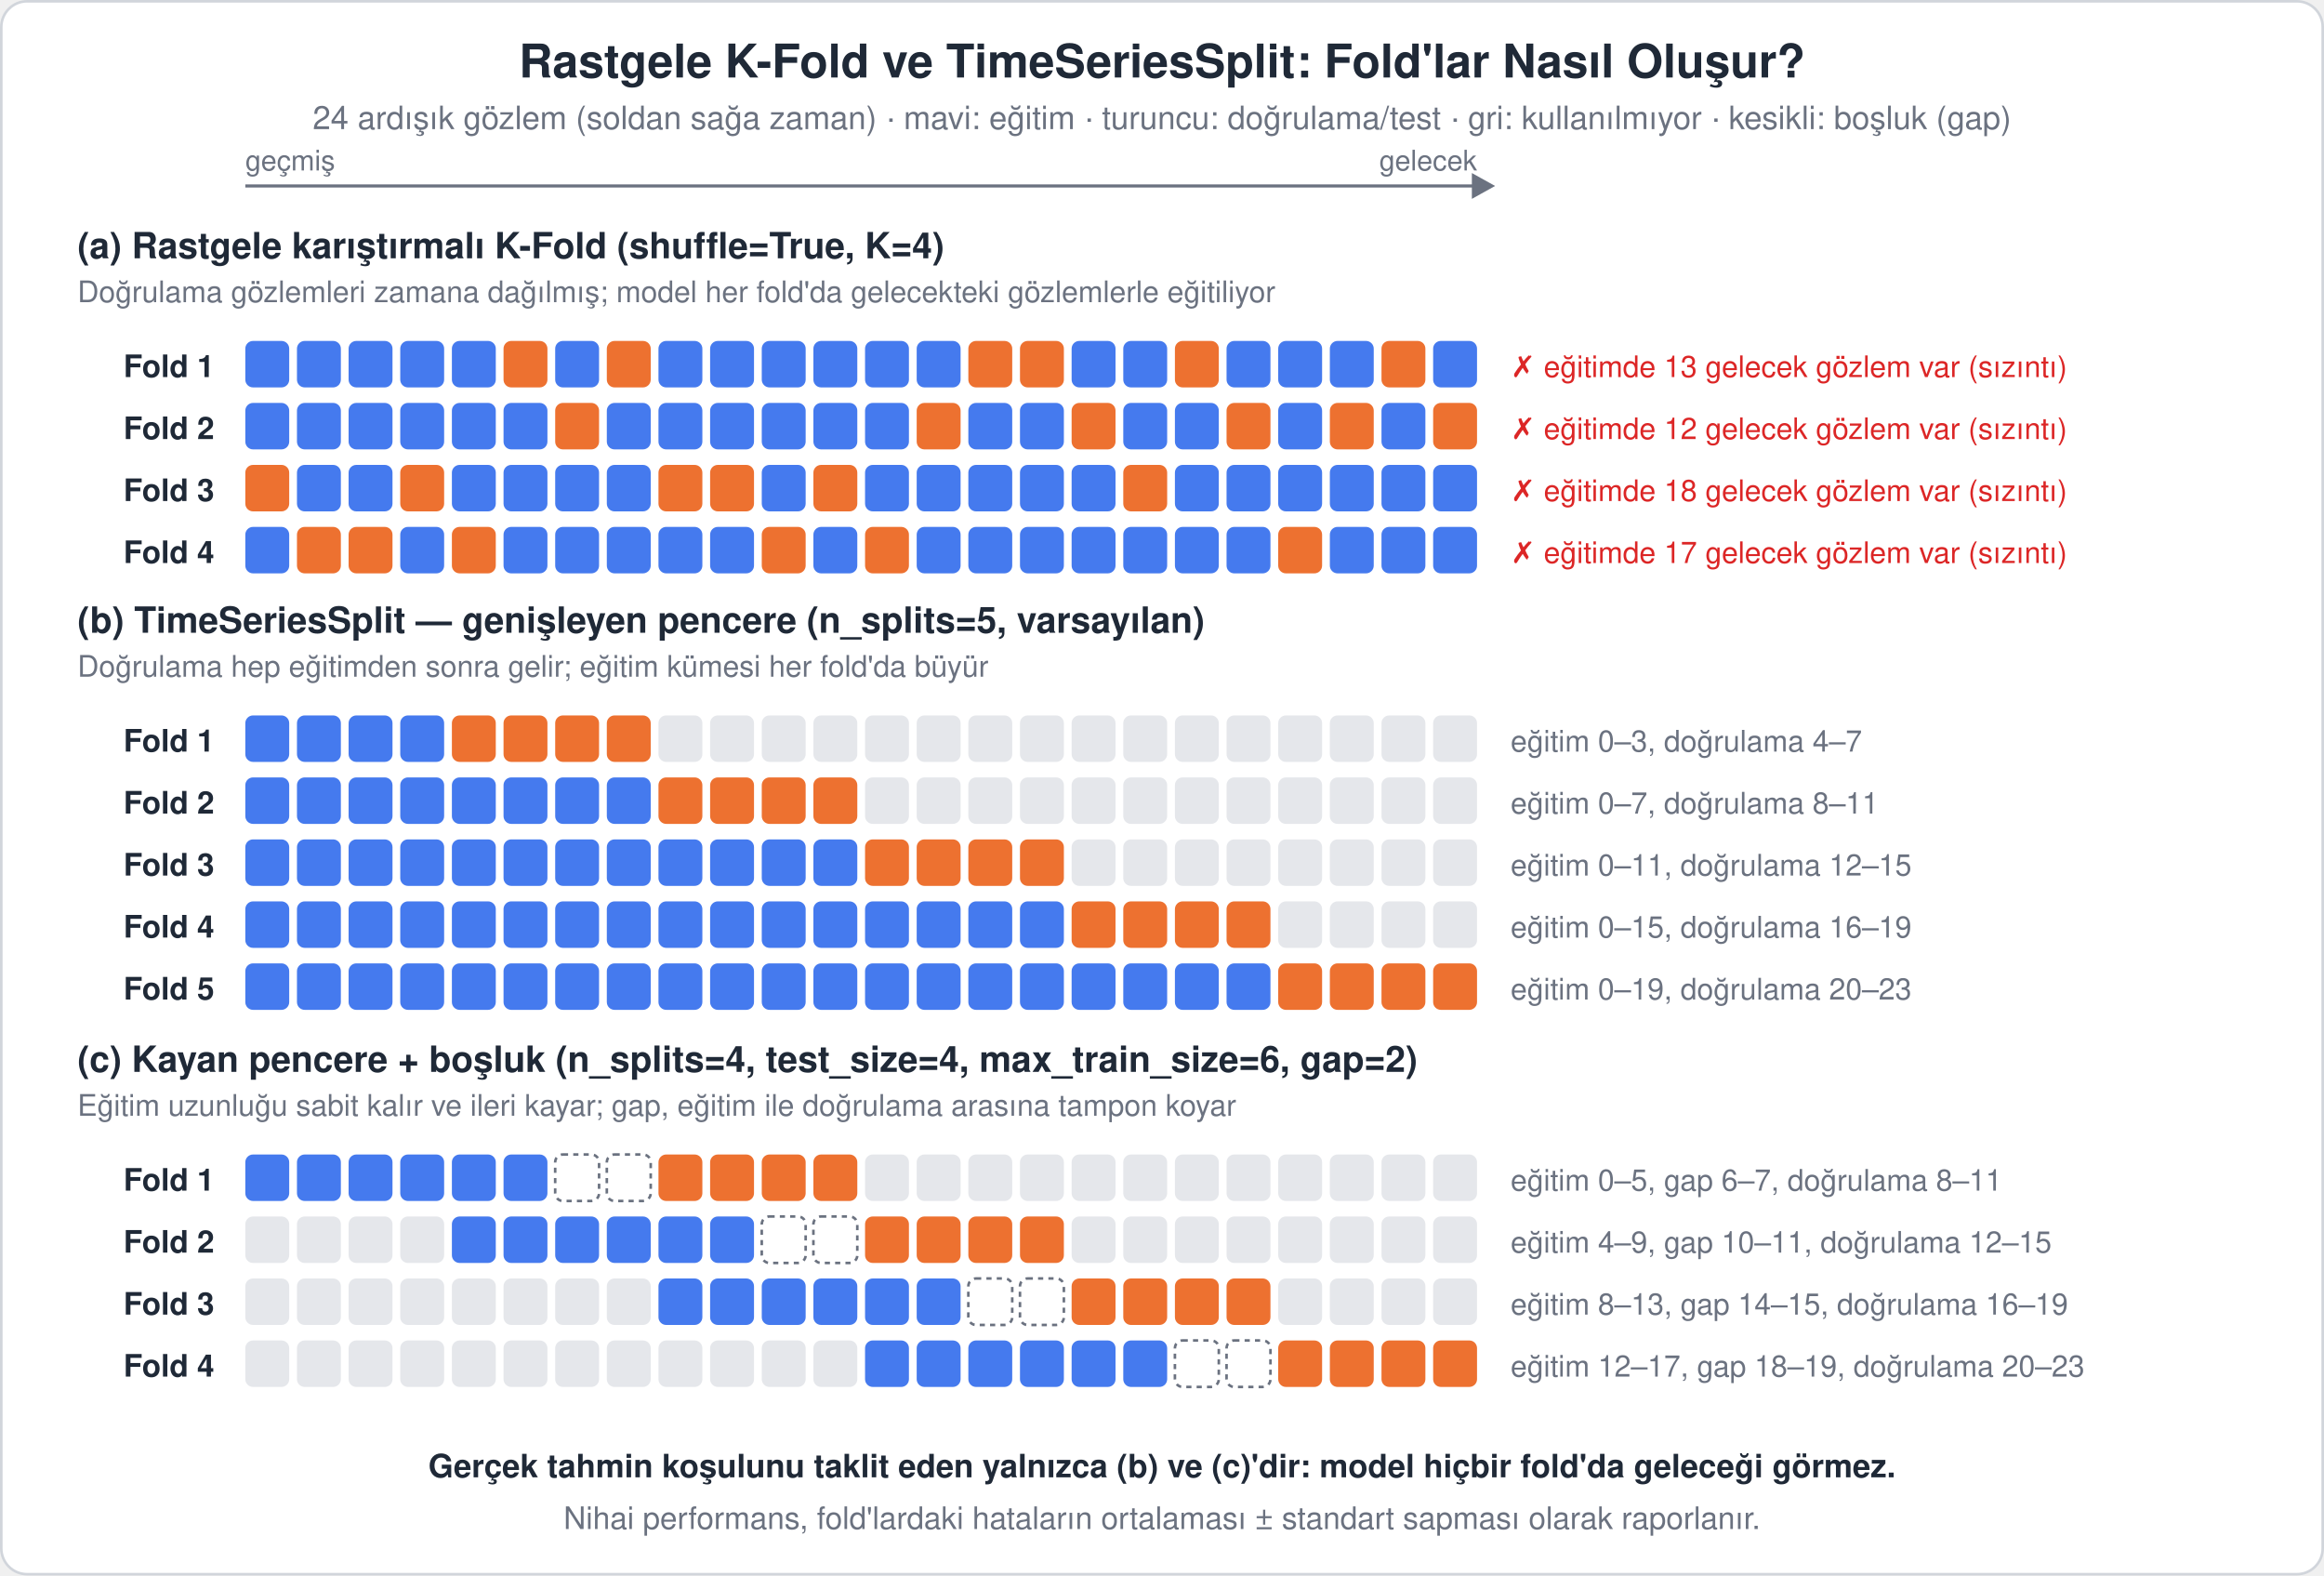
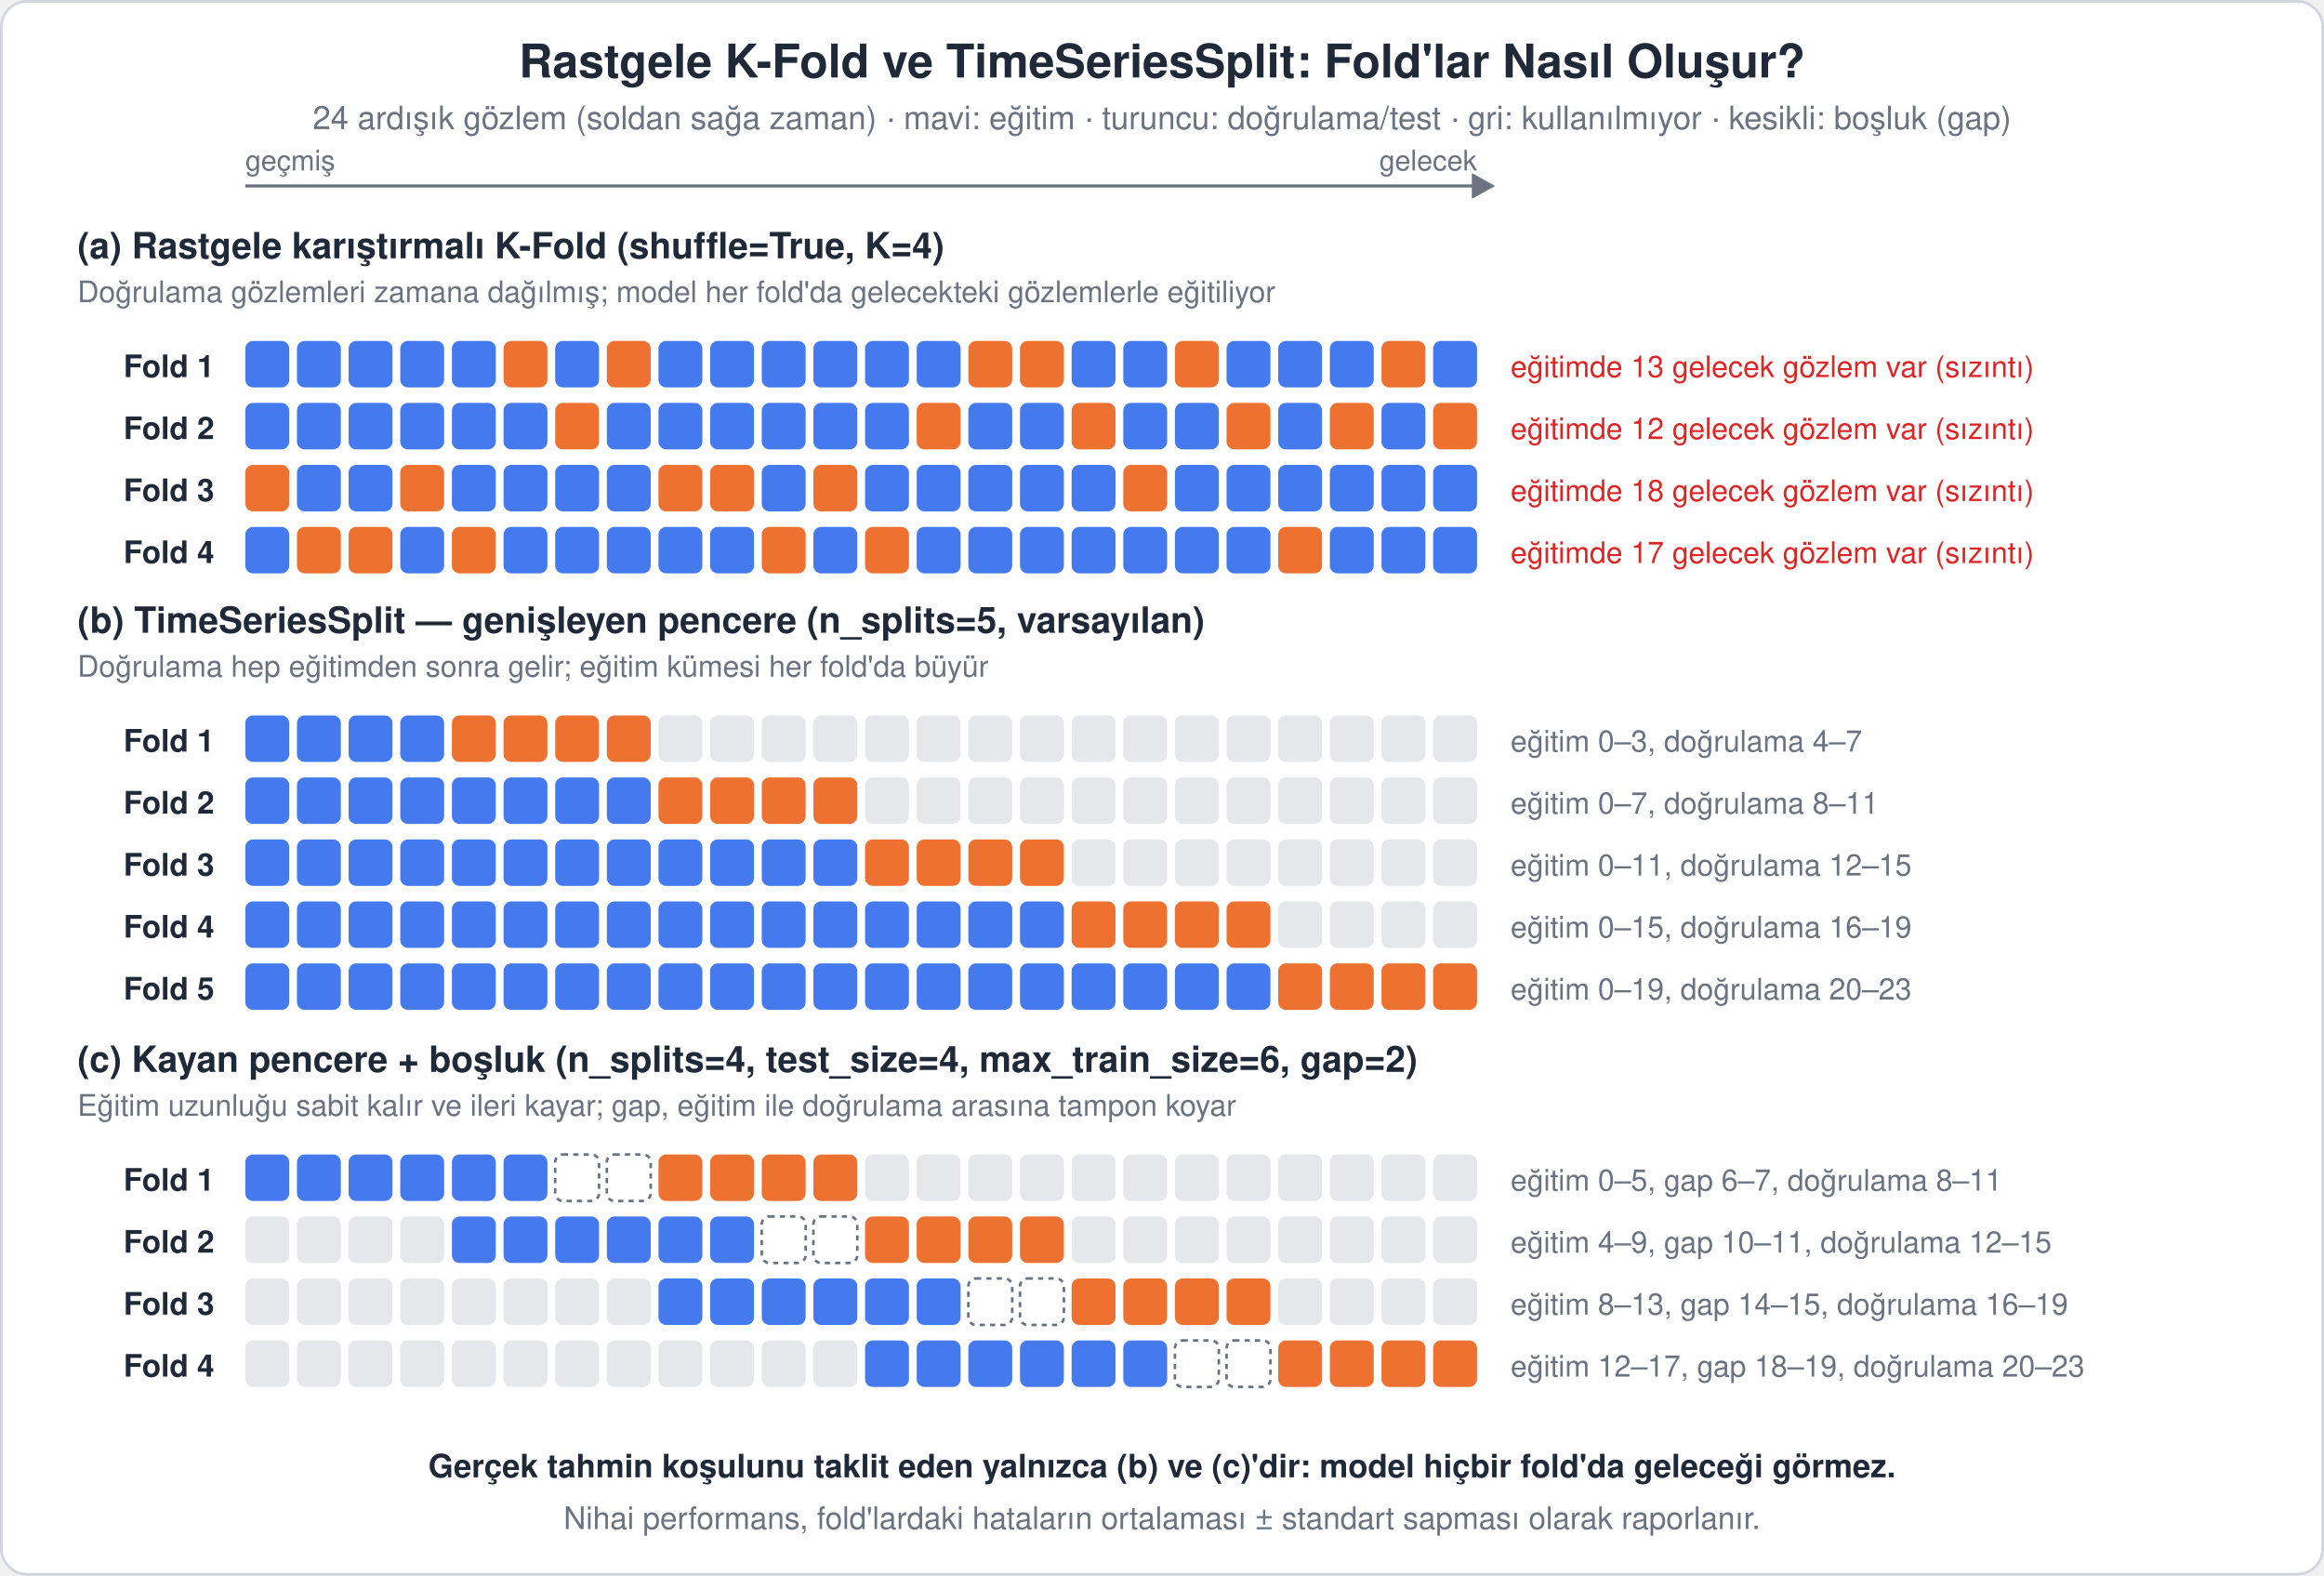
<svg xmlns="http://www.w3.org/2000/svg" width="900" height="610" viewBox="0 0 900 610">
  <rect x="0.5" y="0.5" width="899" height="609" rx="10" fill="#ffffff" stroke="#d1d5db" />
  <text x="450.0" y="30.0" font-family="Segoe UI, Helvetica, Arial, sans-serif" font-size="18" fill="#1f2937" text-anchor="middle" font-weight="bold">Rastgele K-Fold ve TimeSeriesSplit: Fold'lar Nasıl Oluşur?</text>
  <text x="450.0" y="50.0" font-family="Segoe UI, Helvetica, Arial, sans-serif" font-size="12.5" fill="#6b7280" text-anchor="middle" font-weight="normal">24 ardışık gözlem (soldan sağa zaman) · mavi: eğitim · turuncu: doğrulama/test · gri: kullanılmıyor · kesikli: boşluk (gap)</text>
  <line x1="95" y1="72" x2="572" y2="72" stroke="#6b7280" stroke-width="1.2" />
  <polygon points="579,72 570,67 570,77" fill="#6b7280" />
  <text x="95.0" y="66.0" font-family="Segoe UI, Helvetica, Arial, sans-serif" font-size="11" fill="#6b7280" text-anchor="start" font-weight="normal">geçmiş</text>
  <text x="572.0" y="66.0" font-family="Segoe UI, Helvetica, Arial, sans-serif" font-size="11" fill="#6b7280" text-anchor="end" font-weight="normal">gelecek</text>
  <text x="30.0" y="100.0" font-family="Segoe UI, Helvetica, Arial, sans-serif" font-size="14" fill="#1f2937" text-anchor="start" font-weight="bold">(a) Rastgele karıştırmalı K-Fold (shuffle=True, K=4)</text>
  <text x="30.0" y="117.0" font-family="Segoe UI, Helvetica, Arial, sans-serif" font-size="11.5" fill="#6b7280" text-anchor="start" font-weight="normal">Doğrulama gözlemleri zamana dağılmış; model her fold'da gelecekteki gözlemlerle eğitiliyor</text>
  <text x="83.0" y="146.0" font-family="Segoe UI, Helvetica, Arial, sans-serif" font-size="12" fill="#1f2937" text-anchor="end" font-weight="bold">Fold 1</text>
  <rect x="95" y="132" width="17" height="18" rx="3" fill="#2563eb" fill-opacity="0.85" />
  <rect x="115" y="132" width="17" height="18" rx="3" fill="#2563eb" fill-opacity="0.85" />
  <rect x="135" y="132" width="17" height="18" rx="3" fill="#2563eb" fill-opacity="0.85" />
  <rect x="155" y="132" width="17" height="18" rx="3" fill="#2563eb" fill-opacity="0.85" />
  <rect x="175" y="132" width="17" height="18" rx="3" fill="#2563eb" fill-opacity="0.85" />
  <rect x="195" y="132" width="17" height="18" rx="3" fill="#ea580c" fill-opacity="0.85" />
  <rect x="215" y="132" width="17" height="18" rx="3" fill="#2563eb" fill-opacity="0.85" />
  <rect x="235" y="132" width="17" height="18" rx="3" fill="#ea580c" fill-opacity="0.85" />
  <rect x="255" y="132" width="17" height="18" rx="3" fill="#2563eb" fill-opacity="0.85" />
  <rect x="275" y="132" width="17" height="18" rx="3" fill="#2563eb" fill-opacity="0.85" />
  <rect x="295" y="132" width="17" height="18" rx="3" fill="#2563eb" fill-opacity="0.85" />
  <rect x="315" y="132" width="17" height="18" rx="3" fill="#2563eb" fill-opacity="0.85" />
  <rect x="335" y="132" width="17" height="18" rx="3" fill="#2563eb" fill-opacity="0.85" />
  <rect x="355" y="132" width="17" height="18" rx="3" fill="#2563eb" fill-opacity="0.85" />
  <rect x="375" y="132" width="17" height="18" rx="3" fill="#ea580c" fill-opacity="0.85" />
  <rect x="395" y="132" width="17" height="18" rx="3" fill="#ea580c" fill-opacity="0.85" />
  <rect x="415" y="132" width="17" height="18" rx="3" fill="#2563eb" fill-opacity="0.85" />
  <rect x="435" y="132" width="17" height="18" rx="3" fill="#2563eb" fill-opacity="0.85" />
  <rect x="455" y="132" width="17" height="18" rx="3" fill="#ea580c" fill-opacity="0.85" />
  <rect x="475" y="132" width="17" height="18" rx="3" fill="#2563eb" fill-opacity="0.85" />
  <rect x="495" y="132" width="17" height="18" rx="3" fill="#2563eb" fill-opacity="0.85" />
  <rect x="515" y="132" width="17" height="18" rx="3" fill="#2563eb" fill-opacity="0.85" />
  <rect x="535" y="132" width="17" height="18" rx="3" fill="#ea580c" fill-opacity="0.85" />
  <rect x="555" y="132" width="17" height="18" rx="3" fill="#2563eb" fill-opacity="0.85" />
-   <text x="585.0" y="146.0" font-family="Segoe UI, Helvetica, Arial, sans-serif" font-size="11.5" fill="#dc2626" text-anchor="start" font-weight="normal">✗ eğitimde 13 gelecek gözlem var (sızıntı)</text>
+   <text x="585.0" y="146.0" font-family="Segoe UI, Helvetica, Arial, sans-serif" font-size="11.5" fill="#dc2626" text-anchor="start" font-weight="normal">eğitimde 13 gelecek gözlem var (sızıntı)</text>
  <text x="83.0" y="170.0" font-family="Segoe UI, Helvetica, Arial, sans-serif" font-size="12" fill="#1f2937" text-anchor="end" font-weight="bold">Fold 2</text>
  <rect x="95" y="156" width="17" height="18" rx="3" fill="#2563eb" fill-opacity="0.85" />
  <rect x="115" y="156" width="17" height="18" rx="3" fill="#2563eb" fill-opacity="0.85" />
  <rect x="135" y="156" width="17" height="18" rx="3" fill="#2563eb" fill-opacity="0.85" />
  <rect x="155" y="156" width="17" height="18" rx="3" fill="#2563eb" fill-opacity="0.85" />
  <rect x="175" y="156" width="17" height="18" rx="3" fill="#2563eb" fill-opacity="0.85" />
  <rect x="195" y="156" width="17" height="18" rx="3" fill="#2563eb" fill-opacity="0.85" />
  <rect x="215" y="156" width="17" height="18" rx="3" fill="#ea580c" fill-opacity="0.85" />
  <rect x="235" y="156" width="17" height="18" rx="3" fill="#2563eb" fill-opacity="0.85" />
  <rect x="255" y="156" width="17" height="18" rx="3" fill="#2563eb" fill-opacity="0.85" />
  <rect x="275" y="156" width="17" height="18" rx="3" fill="#2563eb" fill-opacity="0.85" />
  <rect x="295" y="156" width="17" height="18" rx="3" fill="#2563eb" fill-opacity="0.85" />
  <rect x="315" y="156" width="17" height="18" rx="3" fill="#2563eb" fill-opacity="0.85" />
  <rect x="335" y="156" width="17" height="18" rx="3" fill="#2563eb" fill-opacity="0.85" />
  <rect x="355" y="156" width="17" height="18" rx="3" fill="#ea580c" fill-opacity="0.85" />
  <rect x="375" y="156" width="17" height="18" rx="3" fill="#2563eb" fill-opacity="0.85" />
  <rect x="395" y="156" width="17" height="18" rx="3" fill="#2563eb" fill-opacity="0.85" />
  <rect x="415" y="156" width="17" height="18" rx="3" fill="#ea580c" fill-opacity="0.85" />
  <rect x="435" y="156" width="17" height="18" rx="3" fill="#2563eb" fill-opacity="0.85" />
  <rect x="455" y="156" width="17" height="18" rx="3" fill="#2563eb" fill-opacity="0.85" />
  <rect x="475" y="156" width="17" height="18" rx="3" fill="#ea580c" fill-opacity="0.85" />
  <rect x="495" y="156" width="17" height="18" rx="3" fill="#2563eb" fill-opacity="0.85" />
  <rect x="515" y="156" width="17" height="18" rx="3" fill="#ea580c" fill-opacity="0.85" />
  <rect x="535" y="156" width="17" height="18" rx="3" fill="#2563eb" fill-opacity="0.85" />
  <rect x="555" y="156" width="17" height="18" rx="3" fill="#ea580c" fill-opacity="0.85" />
-   <text x="585.0" y="170.0" font-family="Segoe UI, Helvetica, Arial, sans-serif" font-size="11.5" fill="#dc2626" text-anchor="start" font-weight="normal">✗ eğitimde 12 gelecek gözlem var (sızıntı)</text>
+   <text x="585.0" y="170.0" font-family="Segoe UI, Helvetica, Arial, sans-serif" font-size="11.5" fill="#dc2626" text-anchor="start" font-weight="normal">eğitimde 12 gelecek gözlem var (sızıntı)</text>
  <text x="83.0" y="194.0" font-family="Segoe UI, Helvetica, Arial, sans-serif" font-size="12" fill="#1f2937" text-anchor="end" font-weight="bold">Fold 3</text>
  <rect x="95" y="180" width="17" height="18" rx="3" fill="#ea580c" fill-opacity="0.85" />
  <rect x="115" y="180" width="17" height="18" rx="3" fill="#2563eb" fill-opacity="0.85" />
  <rect x="135" y="180" width="17" height="18" rx="3" fill="#2563eb" fill-opacity="0.85" />
  <rect x="155" y="180" width="17" height="18" rx="3" fill="#ea580c" fill-opacity="0.85" />
  <rect x="175" y="180" width="17" height="18" rx="3" fill="#2563eb" fill-opacity="0.85" />
  <rect x="195" y="180" width="17" height="18" rx="3" fill="#2563eb" fill-opacity="0.85" />
  <rect x="215" y="180" width="17" height="18" rx="3" fill="#2563eb" fill-opacity="0.85" />
  <rect x="235" y="180" width="17" height="18" rx="3" fill="#2563eb" fill-opacity="0.85" />
  <rect x="255" y="180" width="17" height="18" rx="3" fill="#ea580c" fill-opacity="0.85" />
  <rect x="275" y="180" width="17" height="18" rx="3" fill="#ea580c" fill-opacity="0.85" />
  <rect x="295" y="180" width="17" height="18" rx="3" fill="#2563eb" fill-opacity="0.85" />
  <rect x="315" y="180" width="17" height="18" rx="3" fill="#ea580c" fill-opacity="0.85" />
  <rect x="335" y="180" width="17" height="18" rx="3" fill="#2563eb" fill-opacity="0.85" />
  <rect x="355" y="180" width="17" height="18" rx="3" fill="#2563eb" fill-opacity="0.85" />
  <rect x="375" y="180" width="17" height="18" rx="3" fill="#2563eb" fill-opacity="0.85" />
  <rect x="395" y="180" width="17" height="18" rx="3" fill="#2563eb" fill-opacity="0.85" />
  <rect x="415" y="180" width="17" height="18" rx="3" fill="#2563eb" fill-opacity="0.85" />
  <rect x="435" y="180" width="17" height="18" rx="3" fill="#ea580c" fill-opacity="0.85" />
  <rect x="455" y="180" width="17" height="18" rx="3" fill="#2563eb" fill-opacity="0.85" />
  <rect x="475" y="180" width="17" height="18" rx="3" fill="#2563eb" fill-opacity="0.85" />
  <rect x="495" y="180" width="17" height="18" rx="3" fill="#2563eb" fill-opacity="0.85" />
  <rect x="515" y="180" width="17" height="18" rx="3" fill="#2563eb" fill-opacity="0.85" />
  <rect x="535" y="180" width="17" height="18" rx="3" fill="#2563eb" fill-opacity="0.85" />
  <rect x="555" y="180" width="17" height="18" rx="3" fill="#2563eb" fill-opacity="0.85" />
-   <text x="585.0" y="194.0" font-family="Segoe UI, Helvetica, Arial, sans-serif" font-size="11.5" fill="#dc2626" text-anchor="start" font-weight="normal">✗ eğitimde 18 gelecek gözlem var (sızıntı)</text>
+   <text x="585.0" y="194.0" font-family="Segoe UI, Helvetica, Arial, sans-serif" font-size="11.5" fill="#dc2626" text-anchor="start" font-weight="normal">eğitimde 18 gelecek gözlem var (sızıntı)</text>
  <text x="83.0" y="218.0" font-family="Segoe UI, Helvetica, Arial, sans-serif" font-size="12" fill="#1f2937" text-anchor="end" font-weight="bold">Fold 4</text>
  <rect x="95" y="204" width="17" height="18" rx="3" fill="#2563eb" fill-opacity="0.85" />
  <rect x="115" y="204" width="17" height="18" rx="3" fill="#ea580c" fill-opacity="0.85" />
  <rect x="135" y="204" width="17" height="18" rx="3" fill="#ea580c" fill-opacity="0.85" />
  <rect x="155" y="204" width="17" height="18" rx="3" fill="#2563eb" fill-opacity="0.85" />
  <rect x="175" y="204" width="17" height="18" rx="3" fill="#ea580c" fill-opacity="0.85" />
  <rect x="195" y="204" width="17" height="18" rx="3" fill="#2563eb" fill-opacity="0.85" />
  <rect x="215" y="204" width="17" height="18" rx="3" fill="#2563eb" fill-opacity="0.85" />
  <rect x="235" y="204" width="17" height="18" rx="3" fill="#2563eb" fill-opacity="0.85" />
  <rect x="255" y="204" width="17" height="18" rx="3" fill="#2563eb" fill-opacity="0.85" />
  <rect x="275" y="204" width="17" height="18" rx="3" fill="#2563eb" fill-opacity="0.85" />
  <rect x="295" y="204" width="17" height="18" rx="3" fill="#ea580c" fill-opacity="0.85" />
  <rect x="315" y="204" width="17" height="18" rx="3" fill="#2563eb" fill-opacity="0.85" />
  <rect x="335" y="204" width="17" height="18" rx="3" fill="#ea580c" fill-opacity="0.85" />
  <rect x="355" y="204" width="17" height="18" rx="3" fill="#2563eb" fill-opacity="0.85" />
  <rect x="375" y="204" width="17" height="18" rx="3" fill="#2563eb" fill-opacity="0.85" />
  <rect x="395" y="204" width="17" height="18" rx="3" fill="#2563eb" fill-opacity="0.85" />
  <rect x="415" y="204" width="17" height="18" rx="3" fill="#2563eb" fill-opacity="0.85" />
  <rect x="435" y="204" width="17" height="18" rx="3" fill="#2563eb" fill-opacity="0.85" />
  <rect x="455" y="204" width="17" height="18" rx="3" fill="#2563eb" fill-opacity="0.85" />
  <rect x="475" y="204" width="17" height="18" rx="3" fill="#2563eb" fill-opacity="0.85" />
  <rect x="495" y="204" width="17" height="18" rx="3" fill="#ea580c" fill-opacity="0.85" />
  <rect x="515" y="204" width="17" height="18" rx="3" fill="#2563eb" fill-opacity="0.85" />
  <rect x="535" y="204" width="17" height="18" rx="3" fill="#2563eb" fill-opacity="0.85" />
  <rect x="555" y="204" width="17" height="18" rx="3" fill="#2563eb" fill-opacity="0.85" />
-   <text x="585.0" y="218.0" font-family="Segoe UI, Helvetica, Arial, sans-serif" font-size="11.5" fill="#dc2626" text-anchor="start" font-weight="normal">✗ eğitimde 17 gelecek gözlem var (sızıntı)</text>
+   <text x="585.0" y="218.0" font-family="Segoe UI, Helvetica, Arial, sans-serif" font-size="11.5" fill="#dc2626" text-anchor="start" font-weight="normal">eğitimde 17 gelecek gözlem var (sızıntı)</text>
  <text x="30.0" y="245.0" font-family="Segoe UI, Helvetica, Arial, sans-serif" font-size="14" fill="#1f2937" text-anchor="start" font-weight="bold">(b) TimeSeriesSplit — genişleyen pencere (n_splits=5, varsayılan)</text>
  <text x="30.0" y="262.0" font-family="Segoe UI, Helvetica, Arial, sans-serif" font-size="11.5" fill="#6b7280" text-anchor="start" font-weight="normal">Doğrulama hep eğitimden sonra gelir; eğitim kümesi her fold'da büyür</text>
  <text x="83.0" y="291.0" font-family="Segoe UI, Helvetica, Arial, sans-serif" font-size="12" fill="#1f2937" text-anchor="end" font-weight="bold">Fold 1</text>
  <rect x="95" y="277" width="17" height="18" rx="3" fill="#2563eb" fill-opacity="0.85" />
  <rect x="115" y="277" width="17" height="18" rx="3" fill="#2563eb" fill-opacity="0.85" />
  <rect x="135" y="277" width="17" height="18" rx="3" fill="#2563eb" fill-opacity="0.85" />
  <rect x="155" y="277" width="17" height="18" rx="3" fill="#2563eb" fill-opacity="0.85" />
  <rect x="175" y="277" width="17" height="18" rx="3" fill="#ea580c" fill-opacity="0.85" />
  <rect x="195" y="277" width="17" height="18" rx="3" fill="#ea580c" fill-opacity="0.85" />
  <rect x="215" y="277" width="17" height="18" rx="3" fill="#ea580c" fill-opacity="0.85" />
  <rect x="235" y="277" width="17" height="18" rx="3" fill="#ea580c" fill-opacity="0.85" />
  <rect x="255" y="277" width="17" height="18" rx="3" fill="#e5e7eb" fill-opacity="1.0" />
  <rect x="275" y="277" width="17" height="18" rx="3" fill="#e5e7eb" fill-opacity="1.0" />
  <rect x="295" y="277" width="17" height="18" rx="3" fill="#e5e7eb" fill-opacity="1.0" />
  <rect x="315" y="277" width="17" height="18" rx="3" fill="#e5e7eb" fill-opacity="1.0" />
  <rect x="335" y="277" width="17" height="18" rx="3" fill="#e5e7eb" fill-opacity="1.0" />
  <rect x="355" y="277" width="17" height="18" rx="3" fill="#e5e7eb" fill-opacity="1.0" />
  <rect x="375" y="277" width="17" height="18" rx="3" fill="#e5e7eb" fill-opacity="1.0" />
  <rect x="395" y="277" width="17" height="18" rx="3" fill="#e5e7eb" fill-opacity="1.0" />
  <rect x="415" y="277" width="17" height="18" rx="3" fill="#e5e7eb" fill-opacity="1.0" />
  <rect x="435" y="277" width="17" height="18" rx="3" fill="#e5e7eb" fill-opacity="1.0" />
  <rect x="455" y="277" width="17" height="18" rx="3" fill="#e5e7eb" fill-opacity="1.0" />
  <rect x="475" y="277" width="17" height="18" rx="3" fill="#e5e7eb" fill-opacity="1.0" />
  <rect x="495" y="277" width="17" height="18" rx="3" fill="#e5e7eb" fill-opacity="1.0" />
  <rect x="515" y="277" width="17" height="18" rx="3" fill="#e5e7eb" fill-opacity="1.0" />
  <rect x="535" y="277" width="17" height="18" rx="3" fill="#e5e7eb" fill-opacity="1.0" />
  <rect x="555" y="277" width="17" height="18" rx="3" fill="#e5e7eb" fill-opacity="1.0" />
  <text x="585.0" y="291.0" font-family="Segoe UI, Helvetica, Arial, sans-serif" font-size="11.5" fill="#6b7280" text-anchor="start" font-weight="normal">eğitim 0–3, doğrulama 4–7</text>
  <text x="83.0" y="315.0" font-family="Segoe UI, Helvetica, Arial, sans-serif" font-size="12" fill="#1f2937" text-anchor="end" font-weight="bold">Fold 2</text>
  <rect x="95" y="301" width="17" height="18" rx="3" fill="#2563eb" fill-opacity="0.85" />
  <rect x="115" y="301" width="17" height="18" rx="3" fill="#2563eb" fill-opacity="0.85" />
  <rect x="135" y="301" width="17" height="18" rx="3" fill="#2563eb" fill-opacity="0.85" />
  <rect x="155" y="301" width="17" height="18" rx="3" fill="#2563eb" fill-opacity="0.85" />
  <rect x="175" y="301" width="17" height="18" rx="3" fill="#2563eb" fill-opacity="0.85" />
  <rect x="195" y="301" width="17" height="18" rx="3" fill="#2563eb" fill-opacity="0.85" />
  <rect x="215" y="301" width="17" height="18" rx="3" fill="#2563eb" fill-opacity="0.85" />
  <rect x="235" y="301" width="17" height="18" rx="3" fill="#2563eb" fill-opacity="0.85" />
  <rect x="255" y="301" width="17" height="18" rx="3" fill="#ea580c" fill-opacity="0.85" />
  <rect x="275" y="301" width="17" height="18" rx="3" fill="#ea580c" fill-opacity="0.85" />
  <rect x="295" y="301" width="17" height="18" rx="3" fill="#ea580c" fill-opacity="0.85" />
  <rect x="315" y="301" width="17" height="18" rx="3" fill="#ea580c" fill-opacity="0.85" />
  <rect x="335" y="301" width="17" height="18" rx="3" fill="#e5e7eb" fill-opacity="1.0" />
  <rect x="355" y="301" width="17" height="18" rx="3" fill="#e5e7eb" fill-opacity="1.0" />
  <rect x="375" y="301" width="17" height="18" rx="3" fill="#e5e7eb" fill-opacity="1.0" />
  <rect x="395" y="301" width="17" height="18" rx="3" fill="#e5e7eb" fill-opacity="1.0" />
  <rect x="415" y="301" width="17" height="18" rx="3" fill="#e5e7eb" fill-opacity="1.0" />
  <rect x="435" y="301" width="17" height="18" rx="3" fill="#e5e7eb" fill-opacity="1.0" />
  <rect x="455" y="301" width="17" height="18" rx="3" fill="#e5e7eb" fill-opacity="1.0" />
  <rect x="475" y="301" width="17" height="18" rx="3" fill="#e5e7eb" fill-opacity="1.0" />
  <rect x="495" y="301" width="17" height="18" rx="3" fill="#e5e7eb" fill-opacity="1.0" />
  <rect x="515" y="301" width="17" height="18" rx="3" fill="#e5e7eb" fill-opacity="1.0" />
  <rect x="535" y="301" width="17" height="18" rx="3" fill="#e5e7eb" fill-opacity="1.0" />
  <rect x="555" y="301" width="17" height="18" rx="3" fill="#e5e7eb" fill-opacity="1.0" />
  <text x="585.0" y="315.0" font-family="Segoe UI, Helvetica, Arial, sans-serif" font-size="11.5" fill="#6b7280" text-anchor="start" font-weight="normal">eğitim 0–7, doğrulama 8–11</text>
  <text x="83.0" y="339.0" font-family="Segoe UI, Helvetica, Arial, sans-serif" font-size="12" fill="#1f2937" text-anchor="end" font-weight="bold">Fold 3</text>
  <rect x="95" y="325" width="17" height="18" rx="3" fill="#2563eb" fill-opacity="0.85" />
  <rect x="115" y="325" width="17" height="18" rx="3" fill="#2563eb" fill-opacity="0.85" />
  <rect x="135" y="325" width="17" height="18" rx="3" fill="#2563eb" fill-opacity="0.85" />
  <rect x="155" y="325" width="17" height="18" rx="3" fill="#2563eb" fill-opacity="0.85" />
  <rect x="175" y="325" width="17" height="18" rx="3" fill="#2563eb" fill-opacity="0.85" />
  <rect x="195" y="325" width="17" height="18" rx="3" fill="#2563eb" fill-opacity="0.85" />
  <rect x="215" y="325" width="17" height="18" rx="3" fill="#2563eb" fill-opacity="0.85" />
  <rect x="235" y="325" width="17" height="18" rx="3" fill="#2563eb" fill-opacity="0.85" />
  <rect x="255" y="325" width="17" height="18" rx="3" fill="#2563eb" fill-opacity="0.85" />
  <rect x="275" y="325" width="17" height="18" rx="3" fill="#2563eb" fill-opacity="0.85" />
  <rect x="295" y="325" width="17" height="18" rx="3" fill="#2563eb" fill-opacity="0.85" />
  <rect x="315" y="325" width="17" height="18" rx="3" fill="#2563eb" fill-opacity="0.85" />
  <rect x="335" y="325" width="17" height="18" rx="3" fill="#ea580c" fill-opacity="0.85" />
  <rect x="355" y="325" width="17" height="18" rx="3" fill="#ea580c" fill-opacity="0.85" />
  <rect x="375" y="325" width="17" height="18" rx="3" fill="#ea580c" fill-opacity="0.85" />
  <rect x="395" y="325" width="17" height="18" rx="3" fill="#ea580c" fill-opacity="0.85" />
  <rect x="415" y="325" width="17" height="18" rx="3" fill="#e5e7eb" fill-opacity="1.0" />
  <rect x="435" y="325" width="17" height="18" rx="3" fill="#e5e7eb" fill-opacity="1.0" />
  <rect x="455" y="325" width="17" height="18" rx="3" fill="#e5e7eb" fill-opacity="1.0" />
  <rect x="475" y="325" width="17" height="18" rx="3" fill="#e5e7eb" fill-opacity="1.0" />
  <rect x="495" y="325" width="17" height="18" rx="3" fill="#e5e7eb" fill-opacity="1.0" />
  <rect x="515" y="325" width="17" height="18" rx="3" fill="#e5e7eb" fill-opacity="1.0" />
  <rect x="535" y="325" width="17" height="18" rx="3" fill="#e5e7eb" fill-opacity="1.0" />
  <rect x="555" y="325" width="17" height="18" rx="3" fill="#e5e7eb" fill-opacity="1.0" />
  <text x="585.0" y="339.0" font-family="Segoe UI, Helvetica, Arial, sans-serif" font-size="11.5" fill="#6b7280" text-anchor="start" font-weight="normal">eğitim 0–11, doğrulama 12–15</text>
  <text x="83.0" y="363.0" font-family="Segoe UI, Helvetica, Arial, sans-serif" font-size="12" fill="#1f2937" text-anchor="end" font-weight="bold">Fold 4</text>
  <rect x="95" y="349" width="17" height="18" rx="3" fill="#2563eb" fill-opacity="0.85" />
  <rect x="115" y="349" width="17" height="18" rx="3" fill="#2563eb" fill-opacity="0.85" />
  <rect x="135" y="349" width="17" height="18" rx="3" fill="#2563eb" fill-opacity="0.85" />
  <rect x="155" y="349" width="17" height="18" rx="3" fill="#2563eb" fill-opacity="0.85" />
  <rect x="175" y="349" width="17" height="18" rx="3" fill="#2563eb" fill-opacity="0.85" />
  <rect x="195" y="349" width="17" height="18" rx="3" fill="#2563eb" fill-opacity="0.85" />
  <rect x="215" y="349" width="17" height="18" rx="3" fill="#2563eb" fill-opacity="0.85" />
  <rect x="235" y="349" width="17" height="18" rx="3" fill="#2563eb" fill-opacity="0.85" />
  <rect x="255" y="349" width="17" height="18" rx="3" fill="#2563eb" fill-opacity="0.85" />
  <rect x="275" y="349" width="17" height="18" rx="3" fill="#2563eb" fill-opacity="0.85" />
  <rect x="295" y="349" width="17" height="18" rx="3" fill="#2563eb" fill-opacity="0.85" />
  <rect x="315" y="349" width="17" height="18" rx="3" fill="#2563eb" fill-opacity="0.85" />
  <rect x="335" y="349" width="17" height="18" rx="3" fill="#2563eb" fill-opacity="0.85" />
  <rect x="355" y="349" width="17" height="18" rx="3" fill="#2563eb" fill-opacity="0.85" />
  <rect x="375" y="349" width="17" height="18" rx="3" fill="#2563eb" fill-opacity="0.85" />
  <rect x="395" y="349" width="17" height="18" rx="3" fill="#2563eb" fill-opacity="0.85" />
  <rect x="415" y="349" width="17" height="18" rx="3" fill="#ea580c" fill-opacity="0.85" />
  <rect x="435" y="349" width="17" height="18" rx="3" fill="#ea580c" fill-opacity="0.85" />
  <rect x="455" y="349" width="17" height="18" rx="3" fill="#ea580c" fill-opacity="0.85" />
  <rect x="475" y="349" width="17" height="18" rx="3" fill="#ea580c" fill-opacity="0.85" />
  <rect x="495" y="349" width="17" height="18" rx="3" fill="#e5e7eb" fill-opacity="1.0" />
  <rect x="515" y="349" width="17" height="18" rx="3" fill="#e5e7eb" fill-opacity="1.0" />
  <rect x="535" y="349" width="17" height="18" rx="3" fill="#e5e7eb" fill-opacity="1.0" />
  <rect x="555" y="349" width="17" height="18" rx="3" fill="#e5e7eb" fill-opacity="1.0" />
  <text x="585.0" y="363.0" font-family="Segoe UI, Helvetica, Arial, sans-serif" font-size="11.5" fill="#6b7280" text-anchor="start" font-weight="normal">eğitim 0–15, doğrulama 16–19</text>
  <text x="83.0" y="387.0" font-family="Segoe UI, Helvetica, Arial, sans-serif" font-size="12" fill="#1f2937" text-anchor="end" font-weight="bold">Fold 5</text>
  <rect x="95" y="373" width="17" height="18" rx="3" fill="#2563eb" fill-opacity="0.85" />
  <rect x="115" y="373" width="17" height="18" rx="3" fill="#2563eb" fill-opacity="0.85" />
  <rect x="135" y="373" width="17" height="18" rx="3" fill="#2563eb" fill-opacity="0.85" />
  <rect x="155" y="373" width="17" height="18" rx="3" fill="#2563eb" fill-opacity="0.85" />
  <rect x="175" y="373" width="17" height="18" rx="3" fill="#2563eb" fill-opacity="0.85" />
  <rect x="195" y="373" width="17" height="18" rx="3" fill="#2563eb" fill-opacity="0.85" />
  <rect x="215" y="373" width="17" height="18" rx="3" fill="#2563eb" fill-opacity="0.85" />
  <rect x="235" y="373" width="17" height="18" rx="3" fill="#2563eb" fill-opacity="0.85" />
  <rect x="255" y="373" width="17" height="18" rx="3" fill="#2563eb" fill-opacity="0.85" />
  <rect x="275" y="373" width="17" height="18" rx="3" fill="#2563eb" fill-opacity="0.85" />
  <rect x="295" y="373" width="17" height="18" rx="3" fill="#2563eb" fill-opacity="0.85" />
  <rect x="315" y="373" width="17" height="18" rx="3" fill="#2563eb" fill-opacity="0.85" />
  <rect x="335" y="373" width="17" height="18" rx="3" fill="#2563eb" fill-opacity="0.85" />
  <rect x="355" y="373" width="17" height="18" rx="3" fill="#2563eb" fill-opacity="0.85" />
  <rect x="375" y="373" width="17" height="18" rx="3" fill="#2563eb" fill-opacity="0.85" />
  <rect x="395" y="373" width="17" height="18" rx="3" fill="#2563eb" fill-opacity="0.85" />
  <rect x="415" y="373" width="17" height="18" rx="3" fill="#2563eb" fill-opacity="0.85" />
  <rect x="435" y="373" width="17" height="18" rx="3" fill="#2563eb" fill-opacity="0.85" />
  <rect x="455" y="373" width="17" height="18" rx="3" fill="#2563eb" fill-opacity="0.85" />
  <rect x="475" y="373" width="17" height="18" rx="3" fill="#2563eb" fill-opacity="0.85" />
  <rect x="495" y="373" width="17" height="18" rx="3" fill="#ea580c" fill-opacity="0.85" />
  <rect x="515" y="373" width="17" height="18" rx="3" fill="#ea580c" fill-opacity="0.85" />
  <rect x="535" y="373" width="17" height="18" rx="3" fill="#ea580c" fill-opacity="0.85" />
  <rect x="555" y="373" width="17" height="18" rx="3" fill="#ea580c" fill-opacity="0.85" />
  <text x="585.0" y="387.0" font-family="Segoe UI, Helvetica, Arial, sans-serif" font-size="11.5" fill="#6b7280" text-anchor="start" font-weight="normal">eğitim 0–19, doğrulama 20–23</text>
  <text x="30.0" y="415.0" font-family="Segoe UI, Helvetica, Arial, sans-serif" font-size="14" fill="#1f2937" text-anchor="start" font-weight="bold">(c) Kayan pencere + boşluk (n_splits=4, test_size=4, max_train_size=6, gap=2)</text>
  <text x="30.0" y="432.0" font-family="Segoe UI, Helvetica, Arial, sans-serif" font-size="11.5" fill="#6b7280" text-anchor="start" font-weight="normal">Eğitim uzunluğu sabit kalır ve ileri kayar; gap, eğitim ile doğrulama arasına tampon koyar</text>
  <text x="83.0" y="461.0" font-family="Segoe UI, Helvetica, Arial, sans-serif" font-size="12" fill="#1f2937" text-anchor="end" font-weight="bold">Fold 1</text>
  <rect x="95" y="447" width="17" height="18" rx="3" fill="#2563eb" fill-opacity="0.85" />
  <rect x="115" y="447" width="17" height="18" rx="3" fill="#2563eb" fill-opacity="0.85" />
  <rect x="135" y="447" width="17" height="18" rx="3" fill="#2563eb" fill-opacity="0.85" />
  <rect x="155" y="447" width="17" height="18" rx="3" fill="#2563eb" fill-opacity="0.85" />
  <rect x="175" y="447" width="17" height="18" rx="3" fill="#2563eb" fill-opacity="0.85" />
  <rect x="195" y="447" width="17" height="18" rx="3" fill="#2563eb" fill-opacity="0.85" />
  <rect x="215" y="447" width="17" height="18" rx="3" fill="#ffffff" fill-opacity="1.0" stroke="#6b7280" stroke-dasharray="2,2" />
  <rect x="235" y="447" width="17" height="18" rx="3" fill="#ffffff" fill-opacity="1.0" stroke="#6b7280" stroke-dasharray="2,2" />
  <rect x="255" y="447" width="17" height="18" rx="3" fill="#ea580c" fill-opacity="0.85" />
  <rect x="275" y="447" width="17" height="18" rx="3" fill="#ea580c" fill-opacity="0.85" />
  <rect x="295" y="447" width="17" height="18" rx="3" fill="#ea580c" fill-opacity="0.85" />
  <rect x="315" y="447" width="17" height="18" rx="3" fill="#ea580c" fill-opacity="0.85" />
  <rect x="335" y="447" width="17" height="18" rx="3" fill="#e5e7eb" fill-opacity="1.0" />
  <rect x="355" y="447" width="17" height="18" rx="3" fill="#e5e7eb" fill-opacity="1.0" />
  <rect x="375" y="447" width="17" height="18" rx="3" fill="#e5e7eb" fill-opacity="1.0" />
  <rect x="395" y="447" width="17" height="18" rx="3" fill="#e5e7eb" fill-opacity="1.0" />
  <rect x="415" y="447" width="17" height="18" rx="3" fill="#e5e7eb" fill-opacity="1.0" />
  <rect x="435" y="447" width="17" height="18" rx="3" fill="#e5e7eb" fill-opacity="1.0" />
  <rect x="455" y="447" width="17" height="18" rx="3" fill="#e5e7eb" fill-opacity="1.0" />
  <rect x="475" y="447" width="17" height="18" rx="3" fill="#e5e7eb" fill-opacity="1.0" />
  <rect x="495" y="447" width="17" height="18" rx="3" fill="#e5e7eb" fill-opacity="1.0" />
  <rect x="515" y="447" width="17" height="18" rx="3" fill="#e5e7eb" fill-opacity="1.0" />
  <rect x="535" y="447" width="17" height="18" rx="3" fill="#e5e7eb" fill-opacity="1.0" />
  <rect x="555" y="447" width="17" height="18" rx="3" fill="#e5e7eb" fill-opacity="1.0" />
  <text x="585.0" y="461.0" font-family="Segoe UI, Helvetica, Arial, sans-serif" font-size="11.5" fill="#6b7280" text-anchor="start" font-weight="normal">eğitim 0–5, gap 6–7, doğrulama 8–11</text>
  <text x="83.0" y="485.0" font-family="Segoe UI, Helvetica, Arial, sans-serif" font-size="12" fill="#1f2937" text-anchor="end" font-weight="bold">Fold 2</text>
  <rect x="95" y="471" width="17" height="18" rx="3" fill="#e5e7eb" fill-opacity="1.0" />
  <rect x="115" y="471" width="17" height="18" rx="3" fill="#e5e7eb" fill-opacity="1.0" />
  <rect x="135" y="471" width="17" height="18" rx="3" fill="#e5e7eb" fill-opacity="1.0" />
  <rect x="155" y="471" width="17" height="18" rx="3" fill="#e5e7eb" fill-opacity="1.0" />
  <rect x="175" y="471" width="17" height="18" rx="3" fill="#2563eb" fill-opacity="0.85" />
  <rect x="195" y="471" width="17" height="18" rx="3" fill="#2563eb" fill-opacity="0.85" />
  <rect x="215" y="471" width="17" height="18" rx="3" fill="#2563eb" fill-opacity="0.85" />
  <rect x="235" y="471" width="17" height="18" rx="3" fill="#2563eb" fill-opacity="0.85" />
  <rect x="255" y="471" width="17" height="18" rx="3" fill="#2563eb" fill-opacity="0.85" />
  <rect x="275" y="471" width="17" height="18" rx="3" fill="#2563eb" fill-opacity="0.85" />
  <rect x="295" y="471" width="17" height="18" rx="3" fill="#ffffff" fill-opacity="1.0" stroke="#6b7280" stroke-dasharray="2,2" />
  <rect x="315" y="471" width="17" height="18" rx="3" fill="#ffffff" fill-opacity="1.0" stroke="#6b7280" stroke-dasharray="2,2" />
  <rect x="335" y="471" width="17" height="18" rx="3" fill="#ea580c" fill-opacity="0.85" />
  <rect x="355" y="471" width="17" height="18" rx="3" fill="#ea580c" fill-opacity="0.85" />
  <rect x="375" y="471" width="17" height="18" rx="3" fill="#ea580c" fill-opacity="0.85" />
  <rect x="395" y="471" width="17" height="18" rx="3" fill="#ea580c" fill-opacity="0.85" />
  <rect x="415" y="471" width="17" height="18" rx="3" fill="#e5e7eb" fill-opacity="1.0" />
  <rect x="435" y="471" width="17" height="18" rx="3" fill="#e5e7eb" fill-opacity="1.0" />
  <rect x="455" y="471" width="17" height="18" rx="3" fill="#e5e7eb" fill-opacity="1.0" />
  <rect x="475" y="471" width="17" height="18" rx="3" fill="#e5e7eb" fill-opacity="1.0" />
  <rect x="495" y="471" width="17" height="18" rx="3" fill="#e5e7eb" fill-opacity="1.0" />
  <rect x="515" y="471" width="17" height="18" rx="3" fill="#e5e7eb" fill-opacity="1.0" />
  <rect x="535" y="471" width="17" height="18" rx="3" fill="#e5e7eb" fill-opacity="1.0" />
  <rect x="555" y="471" width="17" height="18" rx="3" fill="#e5e7eb" fill-opacity="1.0" />
  <text x="585.0" y="485.0" font-family="Segoe UI, Helvetica, Arial, sans-serif" font-size="11.5" fill="#6b7280" text-anchor="start" font-weight="normal">eğitim 4–9, gap 10–11, doğrulama 12–15</text>
  <text x="83.0" y="509.0" font-family="Segoe UI, Helvetica, Arial, sans-serif" font-size="12" fill="#1f2937" text-anchor="end" font-weight="bold">Fold 3</text>
  <rect x="95" y="495" width="17" height="18" rx="3" fill="#e5e7eb" fill-opacity="1.0" />
  <rect x="115" y="495" width="17" height="18" rx="3" fill="#e5e7eb" fill-opacity="1.0" />
  <rect x="135" y="495" width="17" height="18" rx="3" fill="#e5e7eb" fill-opacity="1.0" />
  <rect x="155" y="495" width="17" height="18" rx="3" fill="#e5e7eb" fill-opacity="1.0" />
  <rect x="175" y="495" width="17" height="18" rx="3" fill="#e5e7eb" fill-opacity="1.0" />
  <rect x="195" y="495" width="17" height="18" rx="3" fill="#e5e7eb" fill-opacity="1.0" />
  <rect x="215" y="495" width="17" height="18" rx="3" fill="#e5e7eb" fill-opacity="1.0" />
  <rect x="235" y="495" width="17" height="18" rx="3" fill="#e5e7eb" fill-opacity="1.0" />
  <rect x="255" y="495" width="17" height="18" rx="3" fill="#2563eb" fill-opacity="0.85" />
  <rect x="275" y="495" width="17" height="18" rx="3" fill="#2563eb" fill-opacity="0.85" />
  <rect x="295" y="495" width="17" height="18" rx="3" fill="#2563eb" fill-opacity="0.85" />
  <rect x="315" y="495" width="17" height="18" rx="3" fill="#2563eb" fill-opacity="0.85" />
  <rect x="335" y="495" width="17" height="18" rx="3" fill="#2563eb" fill-opacity="0.85" />
  <rect x="355" y="495" width="17" height="18" rx="3" fill="#2563eb" fill-opacity="0.85" />
  <rect x="375" y="495" width="17" height="18" rx="3" fill="#ffffff" fill-opacity="1.0" stroke="#6b7280" stroke-dasharray="2,2" />
  <rect x="395" y="495" width="17" height="18" rx="3" fill="#ffffff" fill-opacity="1.0" stroke="#6b7280" stroke-dasharray="2,2" />
  <rect x="415" y="495" width="17" height="18" rx="3" fill="#ea580c" fill-opacity="0.85" />
  <rect x="435" y="495" width="17" height="18" rx="3" fill="#ea580c" fill-opacity="0.85" />
  <rect x="455" y="495" width="17" height="18" rx="3" fill="#ea580c" fill-opacity="0.85" />
  <rect x="475" y="495" width="17" height="18" rx="3" fill="#ea580c" fill-opacity="0.85" />
  <rect x="495" y="495" width="17" height="18" rx="3" fill="#e5e7eb" fill-opacity="1.0" />
  <rect x="515" y="495" width="17" height="18" rx="3" fill="#e5e7eb" fill-opacity="1.0" />
  <rect x="535" y="495" width="17" height="18" rx="3" fill="#e5e7eb" fill-opacity="1.0" />
  <rect x="555" y="495" width="17" height="18" rx="3" fill="#e5e7eb" fill-opacity="1.0" />
  <text x="585.0" y="509.0" font-family="Segoe UI, Helvetica, Arial, sans-serif" font-size="11.5" fill="#6b7280" text-anchor="start" font-weight="normal">eğitim 8–13, gap 14–15, doğrulama 16–19</text>
  <text x="83.0" y="533.0" font-family="Segoe UI, Helvetica, Arial, sans-serif" font-size="12" fill="#1f2937" text-anchor="end" font-weight="bold">Fold 4</text>
  <rect x="95" y="519" width="17" height="18" rx="3" fill="#e5e7eb" fill-opacity="1.0" />
  <rect x="115" y="519" width="17" height="18" rx="3" fill="#e5e7eb" fill-opacity="1.0" />
  <rect x="135" y="519" width="17" height="18" rx="3" fill="#e5e7eb" fill-opacity="1.0" />
  <rect x="155" y="519" width="17" height="18" rx="3" fill="#e5e7eb" fill-opacity="1.0" />
  <rect x="175" y="519" width="17" height="18" rx="3" fill="#e5e7eb" fill-opacity="1.0" />
  <rect x="195" y="519" width="17" height="18" rx="3" fill="#e5e7eb" fill-opacity="1.0" />
  <rect x="215" y="519" width="17" height="18" rx="3" fill="#e5e7eb" fill-opacity="1.0" />
  <rect x="235" y="519" width="17" height="18" rx="3" fill="#e5e7eb" fill-opacity="1.0" />
  <rect x="255" y="519" width="17" height="18" rx="3" fill="#e5e7eb" fill-opacity="1.0" />
  <rect x="275" y="519" width="17" height="18" rx="3" fill="#e5e7eb" fill-opacity="1.0" />
  <rect x="295" y="519" width="17" height="18" rx="3" fill="#e5e7eb" fill-opacity="1.0" />
  <rect x="315" y="519" width="17" height="18" rx="3" fill="#e5e7eb" fill-opacity="1.0" />
  <rect x="335" y="519" width="17" height="18" rx="3" fill="#2563eb" fill-opacity="0.85" />
  <rect x="355" y="519" width="17" height="18" rx="3" fill="#2563eb" fill-opacity="0.85" />
  <rect x="375" y="519" width="17" height="18" rx="3" fill="#2563eb" fill-opacity="0.85" />
  <rect x="395" y="519" width="17" height="18" rx="3" fill="#2563eb" fill-opacity="0.85" />
  <rect x="415" y="519" width="17" height="18" rx="3" fill="#2563eb" fill-opacity="0.85" />
  <rect x="435" y="519" width="17" height="18" rx="3" fill="#2563eb" fill-opacity="0.85" />
  <rect x="455" y="519" width="17" height="18" rx="3" fill="#ffffff" fill-opacity="1.0" stroke="#6b7280" stroke-dasharray="2,2" />
  <rect x="475" y="519" width="17" height="18" rx="3" fill="#ffffff" fill-opacity="1.0" stroke="#6b7280" stroke-dasharray="2,2" />
  <rect x="495" y="519" width="17" height="18" rx="3" fill="#ea580c" fill-opacity="0.85" />
  <rect x="515" y="519" width="17" height="18" rx="3" fill="#ea580c" fill-opacity="0.85" />
  <rect x="535" y="519" width="17" height="18" rx="3" fill="#ea580c" fill-opacity="0.85" />
  <rect x="555" y="519" width="17" height="18" rx="3" fill="#ea580c" fill-opacity="0.85" />
  <text x="585.0" y="533.0" font-family="Segoe UI, Helvetica, Arial, sans-serif" font-size="11.5" fill="#6b7280" text-anchor="start" font-weight="normal">eğitim 12–17, gap 18–19, doğrulama 20–23</text>
  <text x="450.0" y="572.0" font-family="Segoe UI, Helvetica, Arial, sans-serif" font-size="12.5" fill="#1f2937" text-anchor="middle" font-weight="bold">Gerçek tahmin koşulunu taklit eden yalnızca (b) ve (c)'dir: model hiçbir fold'da geleceği görmez.</text>
  <text x="450.0" y="592.0" font-family="Segoe UI, Helvetica, Arial, sans-serif" font-size="12" fill="#6b7280" text-anchor="middle" font-weight="normal">Nihai performans, fold'lardaki hataların ortalaması ± standart sapması olarak raporlanır.</text>
</svg>
